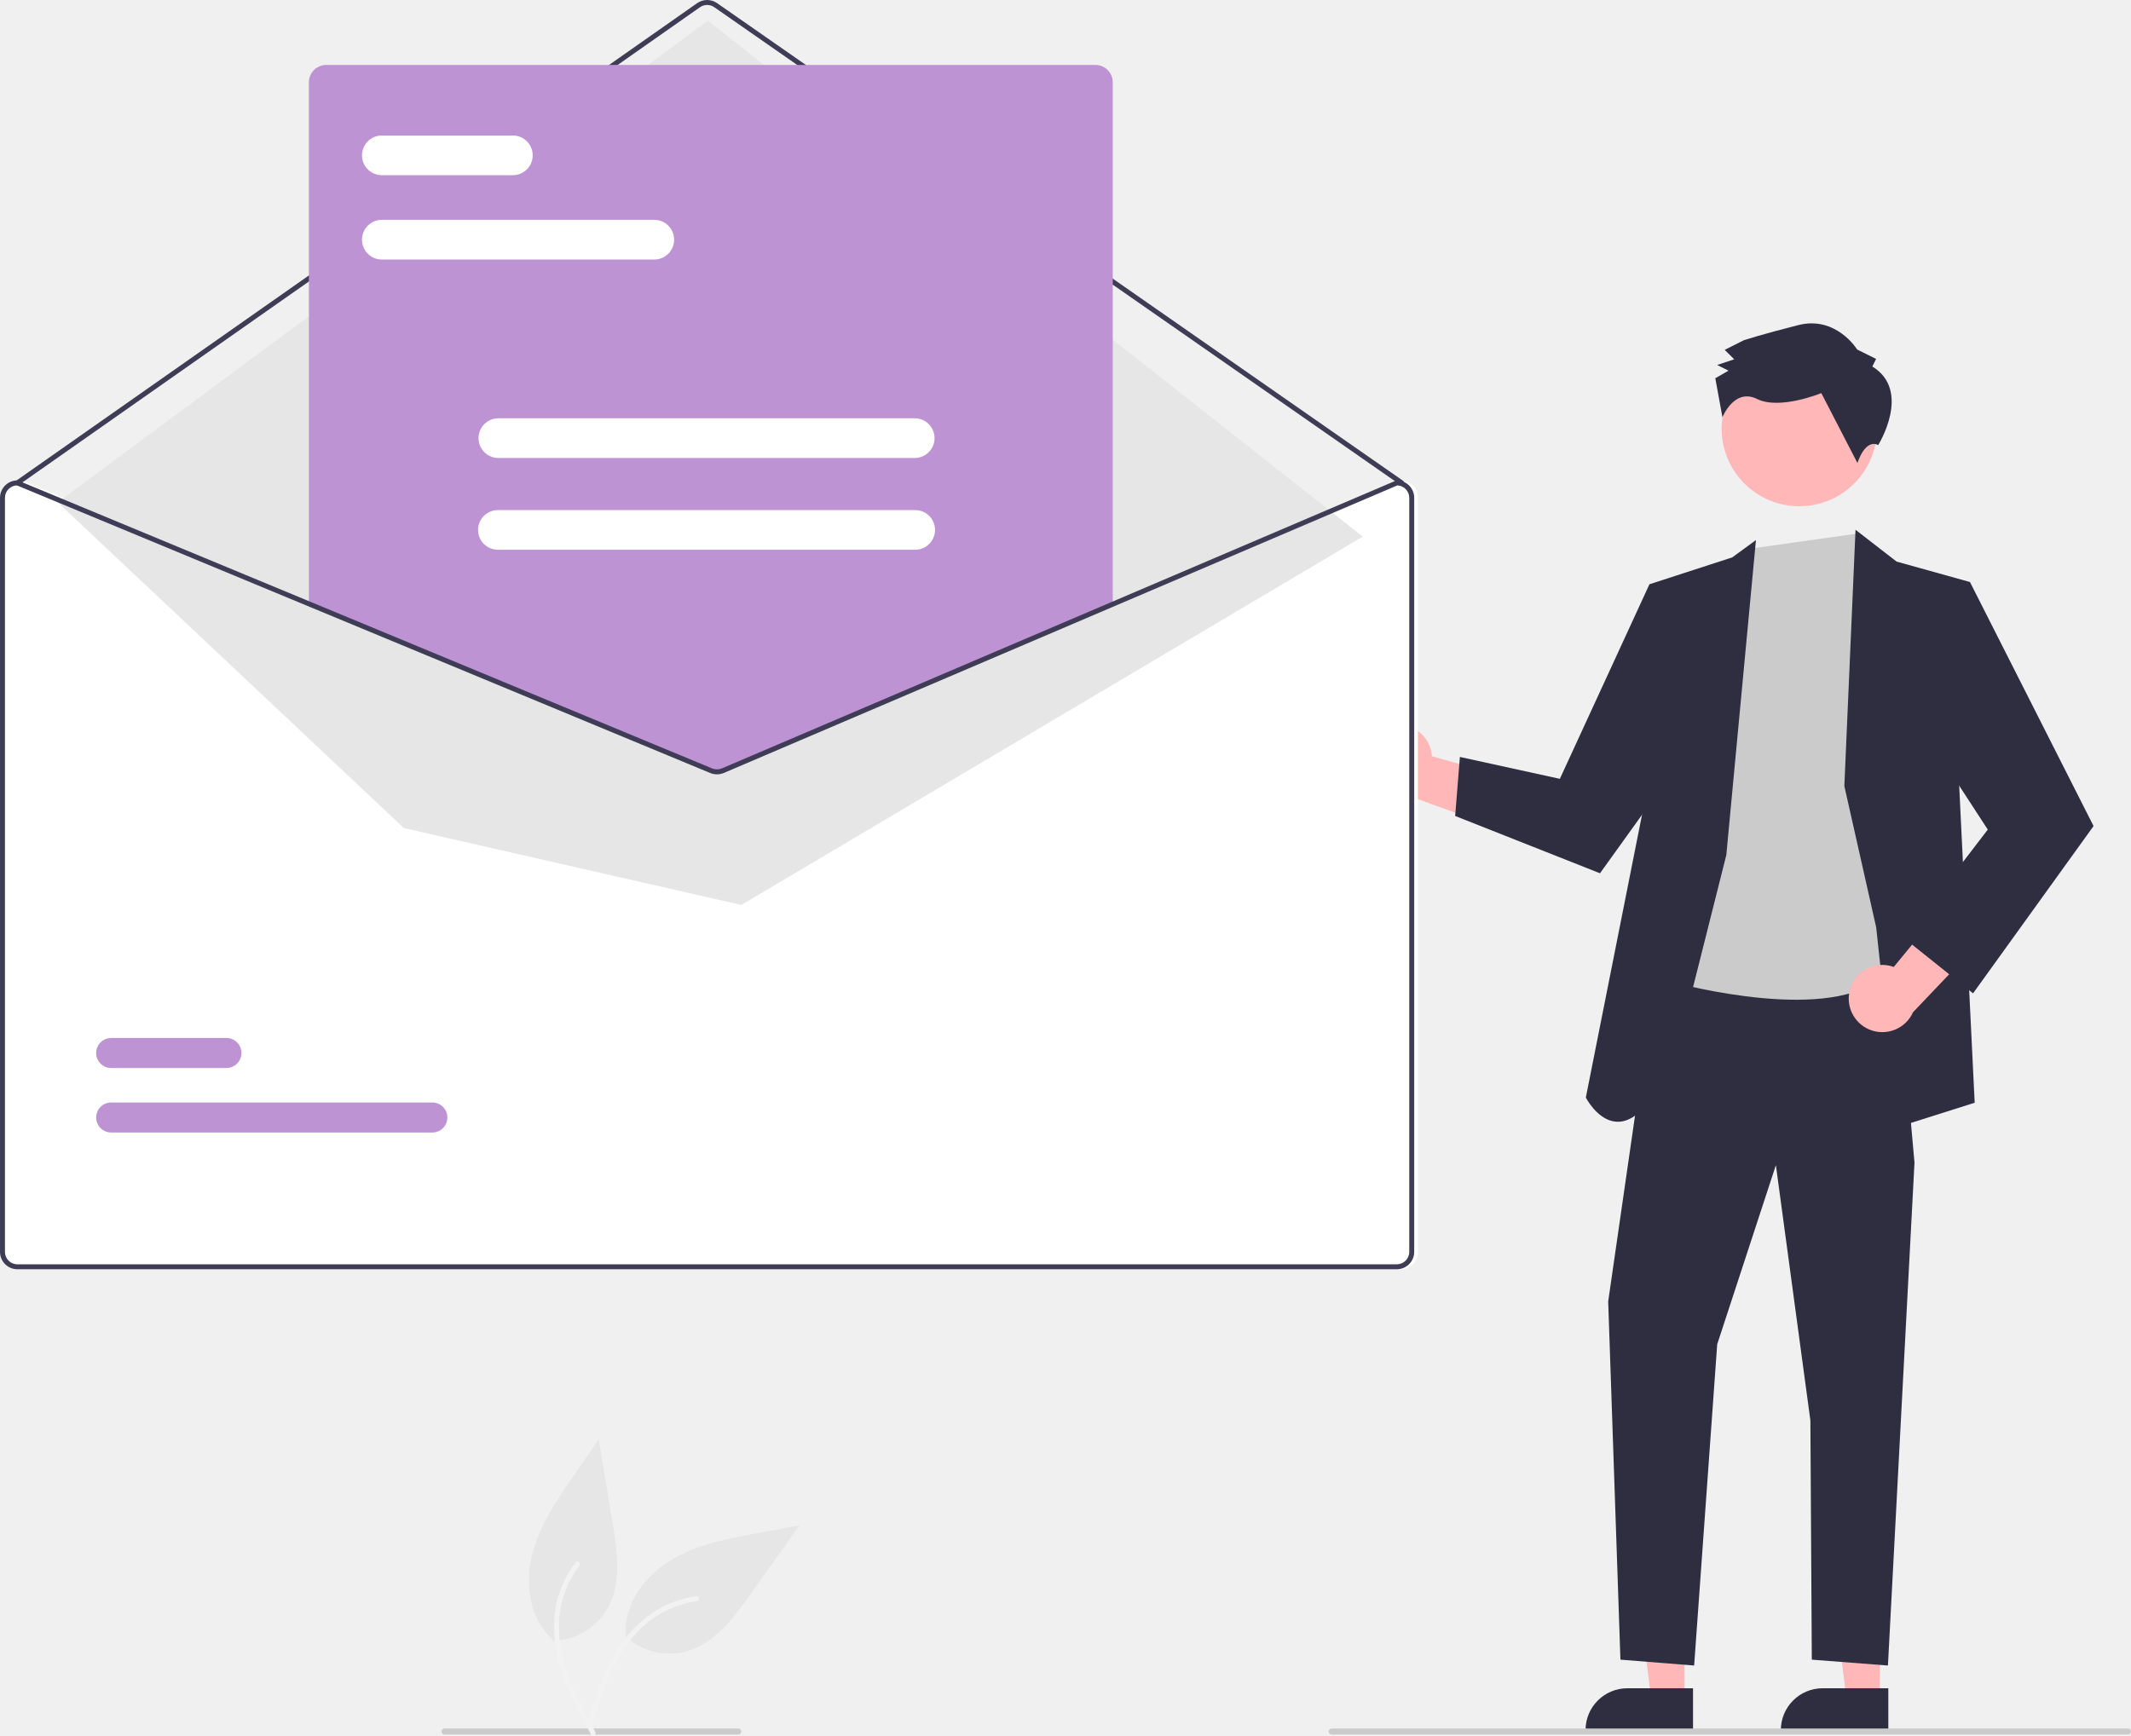
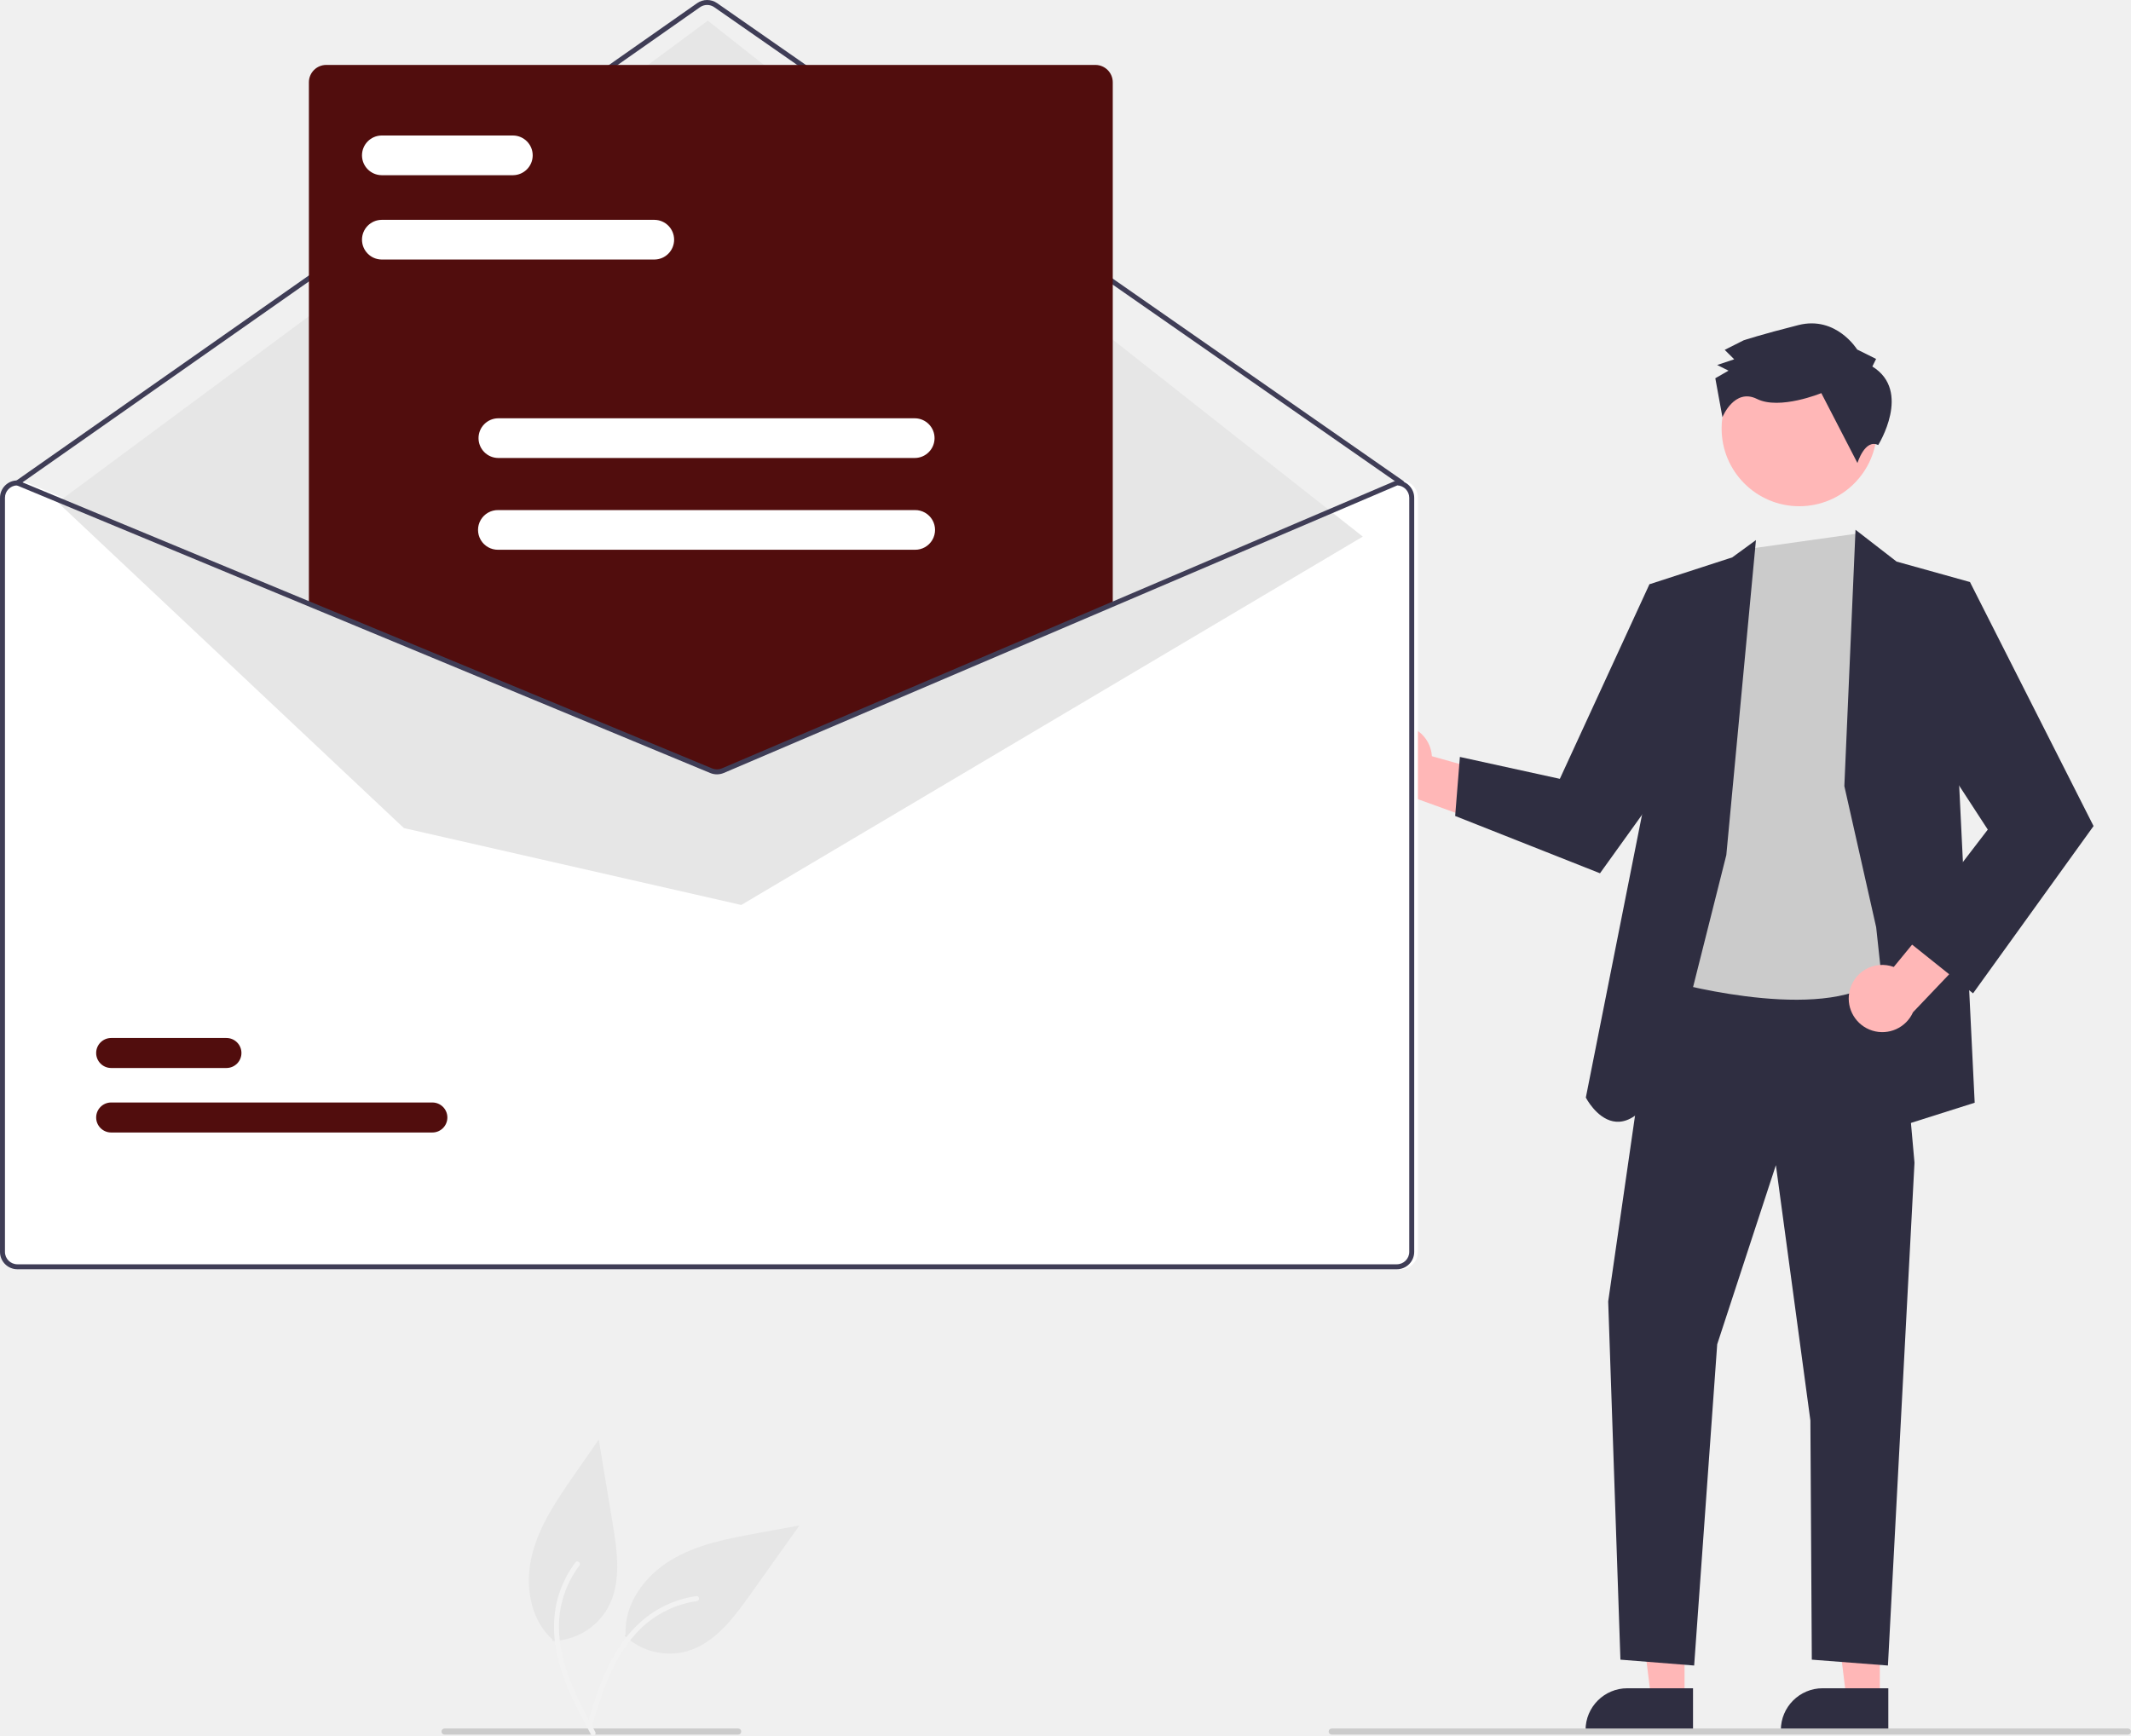
<svg xmlns="http://www.w3.org/2000/svg" data-name="Layer 1" width="703.817" height="573.37" viewBox="0 0 703.817 573.37">
-   <path id="e77d6775-0d6e-4379-8bfc-a6b010ad5ee5-185" data-name="Path 461" d="M454.389,703.636a21.574,21.574,0,0,0,20.509,5.179c9.164-2.601,15.383-10.869,20.903-18.633l16.334-22.959-13.765,2.524c-9.899,1.815-20.044,3.72-28.665,8.914s-15.526,14.466-14.98,24.515" transform="translate(-248.0914 -163.3148)" fill="#e6e6e6" />
-   <path id="a925376f-81ed-452b-bc21-27b5ed1cb659-186" data-name="Path 462" d="M441.594,734.564c2.414-8.231,4.842-16.575,9.104-24.077,3.785-6.662,8.958-12.507,15.781-16.142a35.246,35.246,0,0,1,11.605-3.775c1.058-.149,1.231,1.498.177,1.647a33.507,33.507,0,0,0-18.638,9.166c-5.637,5.515-9.334,12.626-12.068,19.944-1.655,4.425-2.991,8.958-4.32,13.49a.854.854,0,0,1-.946.693.833.833,0,0,1-.693-.946Z" transform="translate(-248.0914 -163.3148)" fill="#f2f2f2" />
+   <path id="e77d6775-0d6e-4379-8bfc-a6b010ad5ee5-173" data-name="Path 461" d="M454.389,703.636a21.574,21.574,0,0,0,20.509,5.179c9.164-2.601,15.383-10.869,20.903-18.633l16.334-22.959-13.765,2.524c-9.899,1.815-20.044,3.72-28.665,8.914s-15.526,14.466-14.98,24.515" transform="translate(-248.0914 -163.3148)" fill="#e6e6e6" />
+   <path id="a925376f-81ed-452b-bc21-27b5ed1cb659-174" data-name="Path 462" d="M441.594,734.564c2.414-8.231,4.842-16.575,9.104-24.077,3.785-6.662,8.958-12.507,15.781-16.142a35.246,35.246,0,0,1,11.605-3.775c1.058-.149,1.231,1.498.177,1.647a33.507,33.507,0,0,0-18.638,9.166c-5.637,5.515-9.334,12.626-12.068,19.944-1.655,4.425-2.991,8.958-4.32,13.49a.854.854,0,0,1-.946.693.833.833,0,0,1-.693-.946Z" transform="translate(-248.0914 -163.3148)" fill="#f2f2f2" />
  <path d="M707.405,403.053a11.039,11.039,0,0,1,13.605,10.07l37.764,10.616-15.409,13.346-33.499-12.127a11.099,11.099,0,0,1-2.461-21.905Z" transform="translate(-248.0914 -163.3148)" fill="#ffb7b7" />
  <polygon points="556.357 561.294 545.349 561.293 540.112 518.835 556.359 518.836 556.357 561.294" fill="#ffb7b7" />
  <path d="M807.255,735.279l-35.494-.001v-.449A13.816,13.816,0,0,1,785.577,721.014h.001l21.678.001Z" transform="translate(-248.0914 -163.3148)" fill="#2f2e41" />
  <polygon points="620.859 561.294 609.851 561.293 604.614 518.835 620.86 518.836 620.859 561.294" fill="#ffb7b7" />
  <path d="M871.757,735.279l-35.494-.001v-.449a13.816,13.816,0,0,1,13.815-13.815h.001l21.678.001Z" transform="translate(-248.0914 -163.3148)" fill="#2f2e41" />
  <polygon points="547.363 317.603 531.148 429.917 535.188 548.251 559.537 550.19 567.151 444.067 586.533 384.893 597.928 469.245 598.396 548.251 623.539 550.19 632.308 384.09 625.858 311.854 547.363 317.603" fill="#2f2e41" />
  <circle cx="594.261" cy="141.578" r="25.651" fill="#ffb7b7" />
  <path d="M826.542,344.496,798.223,487.162s47.678,13.684,68.565,1.051,11.527-51.631,11.527-51.631l-3.825-66.358-7.069-16.781-5.998-13.852Z" transform="translate(-248.0914 -163.3148)" fill="#cbcbcb" />
  <path d="M818.253,445.764l9.783-104.037-7.823,5.712L792.858,356.322l-1.872,73.246L771.851,525.888s13.677,26.688,30.627-17.464Z" transform="translate(-248.0914 -163.3148)" fill="#2f2e41" />
  <polygon points="557.931 203.962 544.767 193.007 515.18 257.279 482.164 250.047 480.604 269.546 528.44 288.477 561.038 243.095 557.931 203.962" fill="#2f2e41" />
  <polygon points="609.144 259.677 612.831 175.005 626.399 185.512 650.63 192.266 647.077 259.677 652.19 364.277 626.786 372.323 619.655 306.32 609.144 259.677" fill="#2f2e41" />
  <path d="M858.866,491.152a11.039,11.039,0,0,1,14.688-8.412l24.896-30.315,6.029,19.473L879.913,497.7a11.099,11.099,0,0,1-21.047-6.548Z" transform="translate(-248.0914 -163.3148)" fill="#ffb7b7" />
  <polygon points="634.407 201.665 650.63 192.266 691.451 272.878 651.652 328.143 628.952 309.993 656.516 274.048 631.394 235.44 634.407 201.665" fill="#2f2e41" />
  <path d="M866.478,284.385l1.244-2.503-6.257-3.109s-6.903-11.232-19.394-8.075-18.111,5.045-18.111,5.045l-6.242,3.141,3.133,3.117-5.62,1.889,3.754,1.865-4.368,2.511,2.352,12.871s3.906-9.762,11.415-6.032,21.243-1.929,21.243-1.929l11.932,23.093s2.462-8.095,6.851-5.937C868.41,310.334,879.623,292.477,866.478,284.385Z" transform="translate(-248.0914 -163.3148)" fill="#2f2e41" />
  <path d="M710.664,322.019h-.164l-94.071,40.169-128.709,54.96a4.151,4.151,0,0,1-3.18.016L351.75,362.073l-96.382-39.989-.147-.066h-.164a5.742,5.742,0,0,0-5.736,5.736V576.864a5.742,5.742,0,0,0,5.736,5.736H710.664a5.742,5.742,0,0,0,5.736-5.736V327.755A5.742,5.742,0,0,0,710.664,322.019Z" transform="translate(-248.0914 -163.3148)" fill="#fff" />
  <path d="M711.073,323.658a.817.817,0,0,1-.468-.147L483.982,165.685a4.11,4.11,0,0,0-4.694.008L254.298,323.51a.82.82,0,0,1-.941-1.342L478.347,164.351a5.754,5.754,0,0,1,6.572-.011L711.542,322.166a.82.82,0,0,1-.469,1.492Z" transform="translate(-248.0914 -163.3148)" fill="#3f3d56" />
  <polygon points="19.063 165.938 233.765 6.817 450.097 177.26 244.827 298.946 133.384 273.544 19.063 165.938" fill="#e6e6e6" />
-   <path d="M390.883,537.422H284.815a4.955,4.955,0,1,1-.015-9.911H390.883a4.955,4.955,0,1,1,.015,9.911Z" transform="translate(-248.0914 -163.3148)" fill="#be93d4" />
-   <path d="M322.869,516.116H284.815a4.955,4.955,0,1,1-.015-9.911h38.07a4.955,4.955,0,0,1,.015,9.911h-.015Z" transform="translate(-248.0914 -163.3148)" fill="#be93d4" />
-   <path d="M484.876,417.881a6.199,6.199,0,0,1-2.351-.461L350.111,362.478V190.499a5.743,5.743,0,0,1,5.736-5.736H609.873a5.743,5.743,0,0,1,5.736,5.736V362.598l-.249.106-128.062,54.689A6.241,6.241,0,0,1,484.876,417.881Z" transform="translate(-248.0914 -163.3148)" fill="#be93d4" />
+   <path d="M390.883,537.422H284.815a4.955,4.955,0,1,1-.015-9.911H390.883a4.955,4.955,0,1,1,.015,9.911Z" transform="translate(-248.0914 -163.3148)" fill="#510d0d" />
+   <path d="M322.869,516.116H284.815a4.955,4.955,0,1,1-.015-9.911h38.07a4.955,4.955,0,0,1,.015,9.911h-.015Z" transform="translate(-248.0914 -163.3148)" fill="#510d0d" />
+   <path d="M484.876,417.881a6.199,6.199,0,0,1-2.351-.461L350.111,362.478V190.499a5.743,5.743,0,0,1,5.736-5.736H609.873a5.743,5.743,0,0,1,5.736,5.736V362.598l-.249.106-128.062,54.689A6.241,6.241,0,0,1,484.876,417.881Z" transform="translate(-248.0914 -163.3148)" fill="#510d0d" />
  <path d="M709.435,322.019h-.164l-94.071,40.169-128.709,54.96a4.151,4.151,0,0,1-3.18.016l-132.79-55.091-96.382-39.989-.147-.066h-.164a5.742,5.742,0,0,0-5.736,5.736V576.864a5.742,5.742,0,0,0,5.736,5.736H709.435a5.742,5.742,0,0,0,5.736-5.736V327.755A5.742,5.742,0,0,0,709.435,322.019Zm4.097,254.845a4.099,4.099,0,0,1-4.097,4.097H253.827a4.099,4.099,0,0,1-4.097-4.097V327.755a4.106,4.106,0,0,1,3.942-4.097l96.849,40.185,132.159,54.837a5.835,5.835,0,0,0,4.458-.025l128.061-54.689L709.599,323.658a4.11,4.11,0,0,1,3.933,4.097Z" transform="translate(-248.0914 -163.3148)" fill="#3f3d56" />
  <path d="M464.262,249.049H374.123a6.556,6.556,0,0,1,0-13.111h90.138a6.556,6.556,0,0,1,0,13.111Z" transform="translate(-248.0914 -163.3148)" fill="#fff" />
  <path d="M417.554,221.188H374.123a6.556,6.556,0,0,1,0-13.111h43.43a6.556,6.556,0,0,1,0,13.111Z" transform="translate(-248.0914 -163.3148)" fill="#fff" />
  <path d="M550.277,314.604H412.611a6.556,6.556,0,0,1,0-13.111H550.277a6.556,6.556,0,0,1,0,13.111Z" transform="translate(-248.0914 -163.3148)" fill="#fff" />
  <path d="M550.277,344.924H412.611a6.556,6.556,0,1,1,0-13.111H550.277a6.556,6.556,0,1,1,0,13.111Z" transform="translate(-248.0914 -163.3148)" fill="#fff" />
  <path d="M950.909,736.315h-263a1,1,0,0,1,0-2h263a1,1,0,0,1,0,2Z" transform="translate(-248.0914 -163.3148)" fill="#cbcbcb" />
  <path d="M491.909,736.315h-97a1,1,0,1,1,0-2h97a1,1,0,0,1,0,2Z" transform="translate(-248.0914 -163.3148)" fill="#cbcbcb" />
-   <path id="e8398aff-523f-434a-af20-c024070a1d12-187" data-name="Path 461" d="M430.575,705.397a21.574,21.574,0,0,0,18.194-10.791c4.663-8.307,3.243-18.555,1.682-27.952l-4.609-27.797-7.98,11.497c-5.739,8.267-11.588,16.772-14.038,26.534s-.807,21.205,6.666,27.946" transform="translate(-248.0914 -163.3148)" fill="#e6e6e6" />
-   <path id="e2bc4c04-3c78-4f76-9d7c-3717db50fbca-188" data-name="Path 462" d="M443.313,736.348c-4.093-7.539-8.255-15.167-10.523-23.491-2.014-7.393-2.469-15.185-.193-22.574a35.246,35.246,0,0,1,5.566-10.86c.645-.852,1.929.194,1.288,1.043a33.507,33.507,0,0,0-6.752,19.642c-.108,7.885,2.285,15.534,5.507,22.651,1.947,4.305,4.196,8.46,6.45,12.611a.854.854,0,0,1-.182,1.158.833.833,0,0,1-1.158-.182Z" transform="translate(-248.0914 -163.3148)" fill="#f2f2f2" />
+   <path id="e8398aff-523f-434a-af20-c024070a1d12-175" data-name="Path 461" d="M430.575,705.397a21.574,21.574,0,0,0,18.194-10.791c4.663-8.307,3.243-18.555,1.682-27.952l-4.609-27.797-7.98,11.497c-5.739,8.267-11.588,16.772-14.038,26.534s-.807,21.205,6.666,27.946" transform="translate(-248.0914 -163.3148)" fill="#e6e6e6" />
+   <path id="e2bc4c04-3c78-4f76-9d7c-3717db50fbca-176" data-name="Path 462" d="M443.313,736.348c-4.093-7.539-8.255-15.167-10.523-23.491-2.014-7.393-2.469-15.185-.193-22.574a35.246,35.246,0,0,1,5.566-10.86c.645-.852,1.929.194,1.288,1.043a33.507,33.507,0,0,0-6.752,19.642c-.108,7.885,2.285,15.534,5.507,22.651,1.947,4.305,4.196,8.46,6.45,12.611a.854.854,0,0,1-.182,1.158.833.833,0,0,1-1.158-.182Z" transform="translate(-248.0914 -163.3148)" fill="#f2f2f2" />
</svg>
